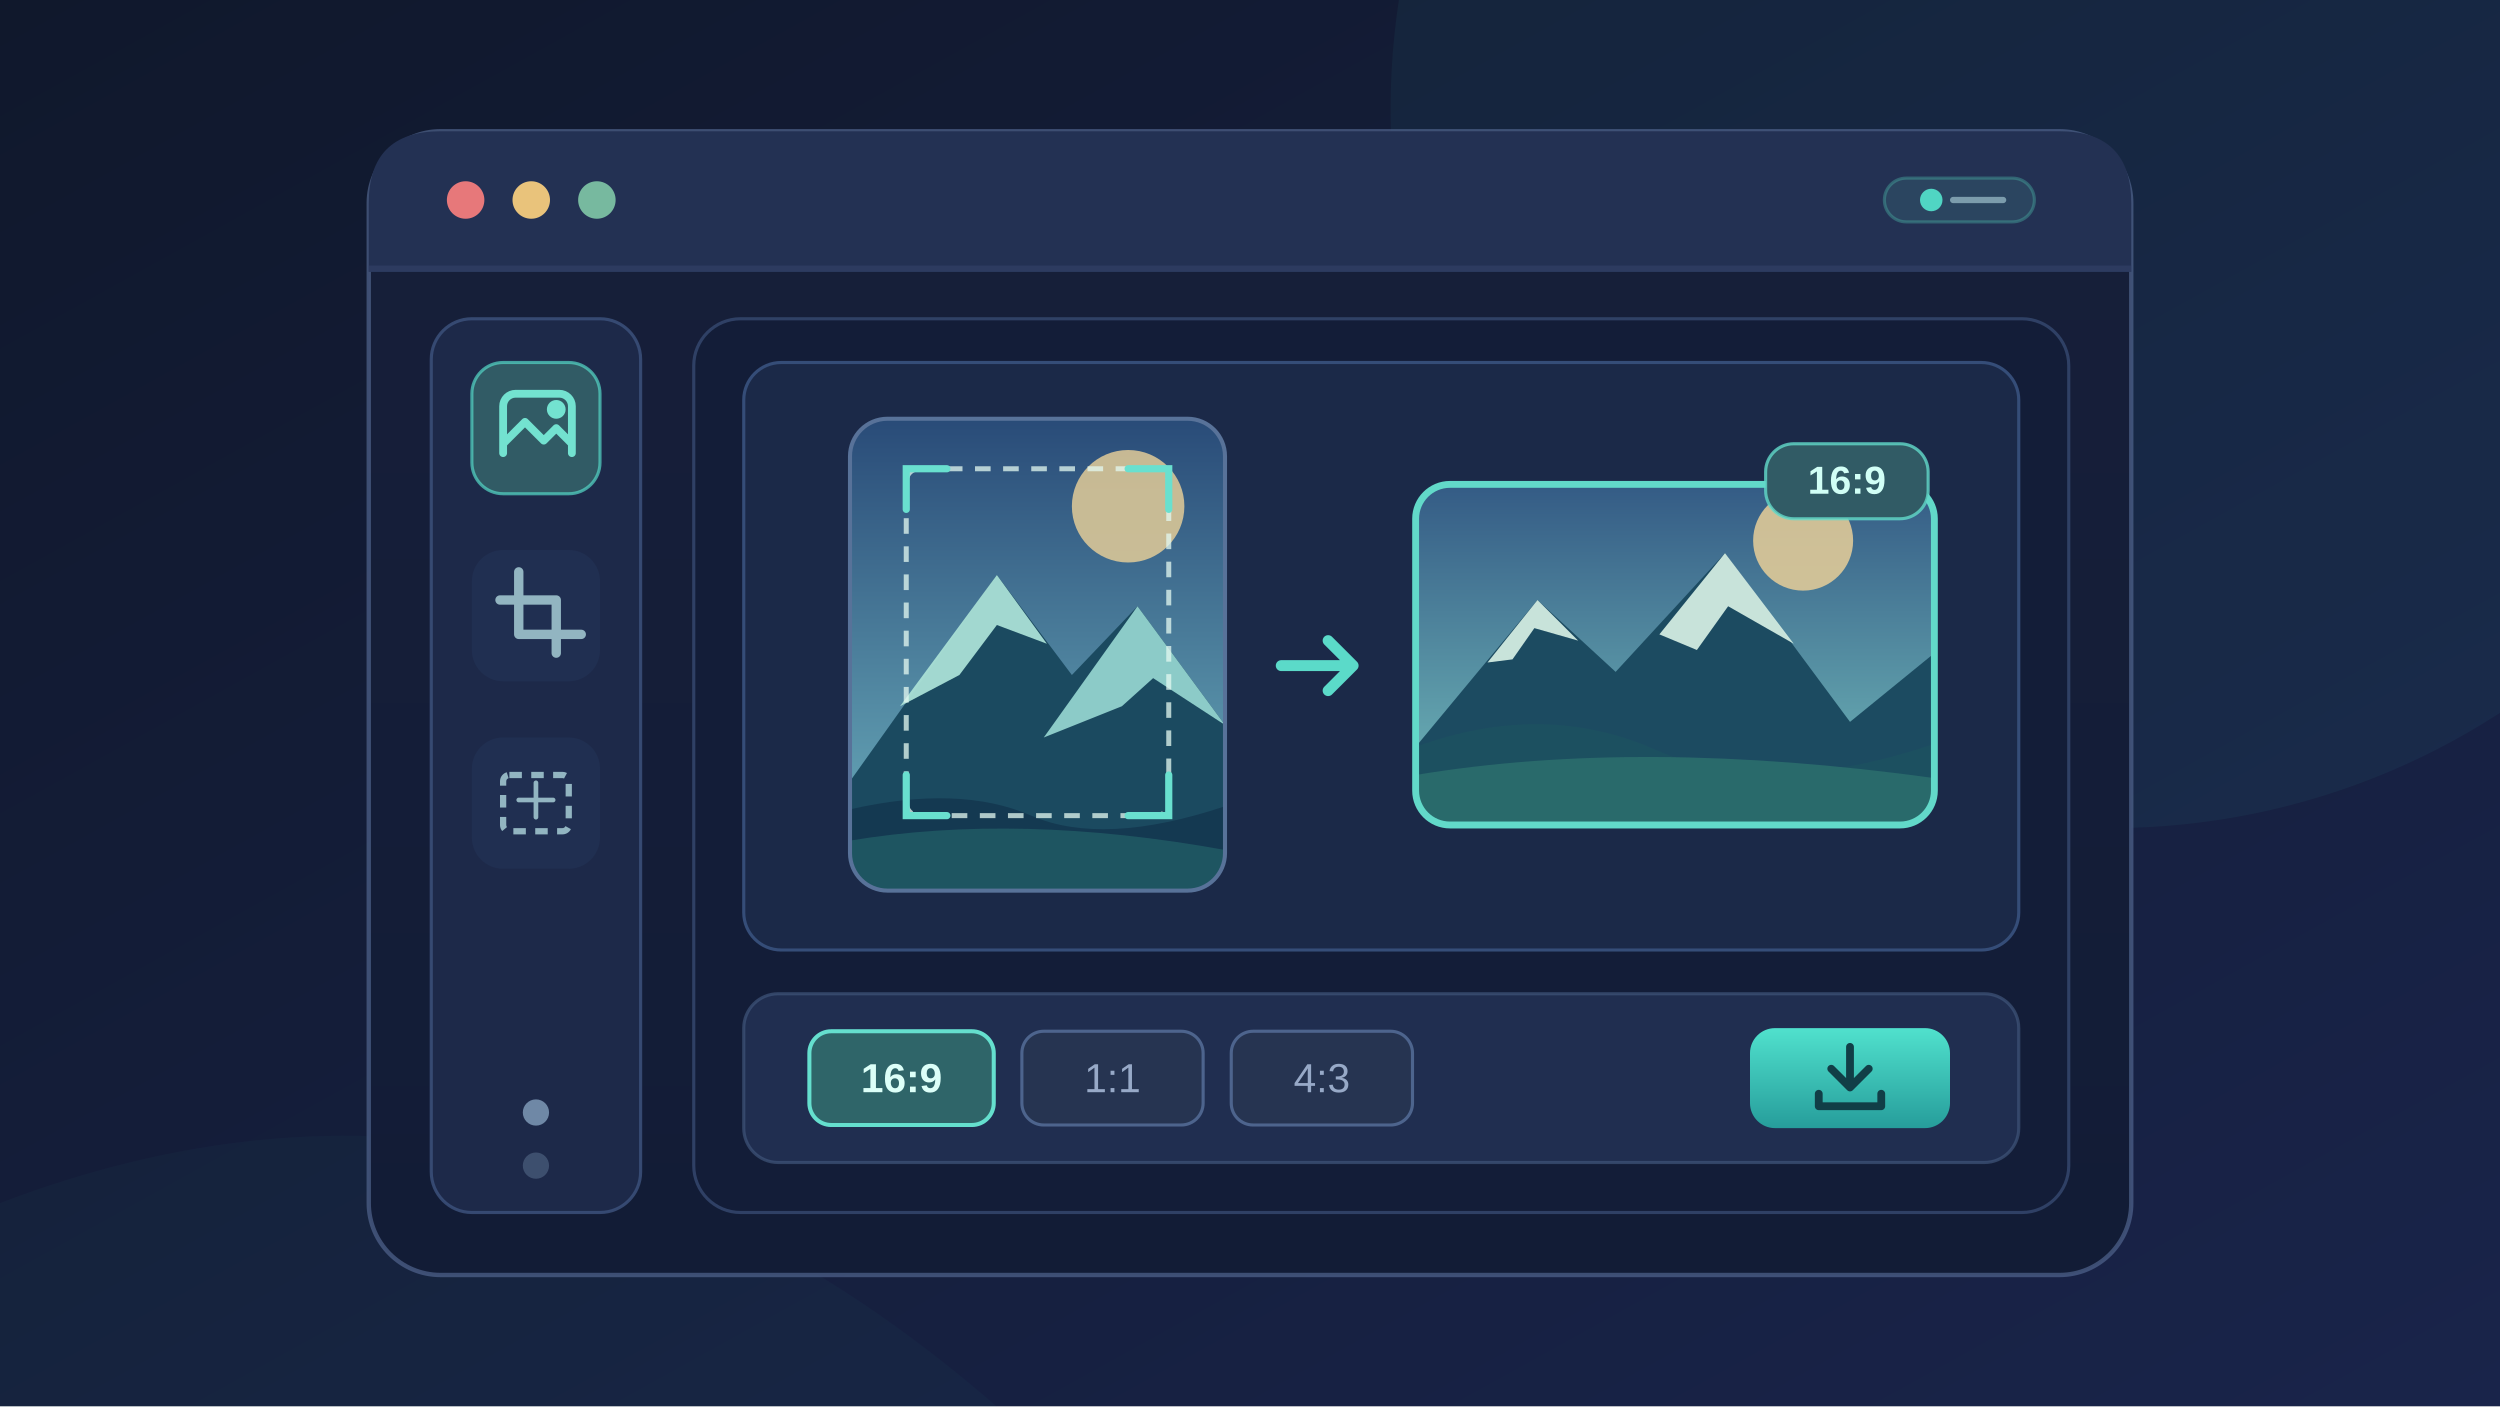
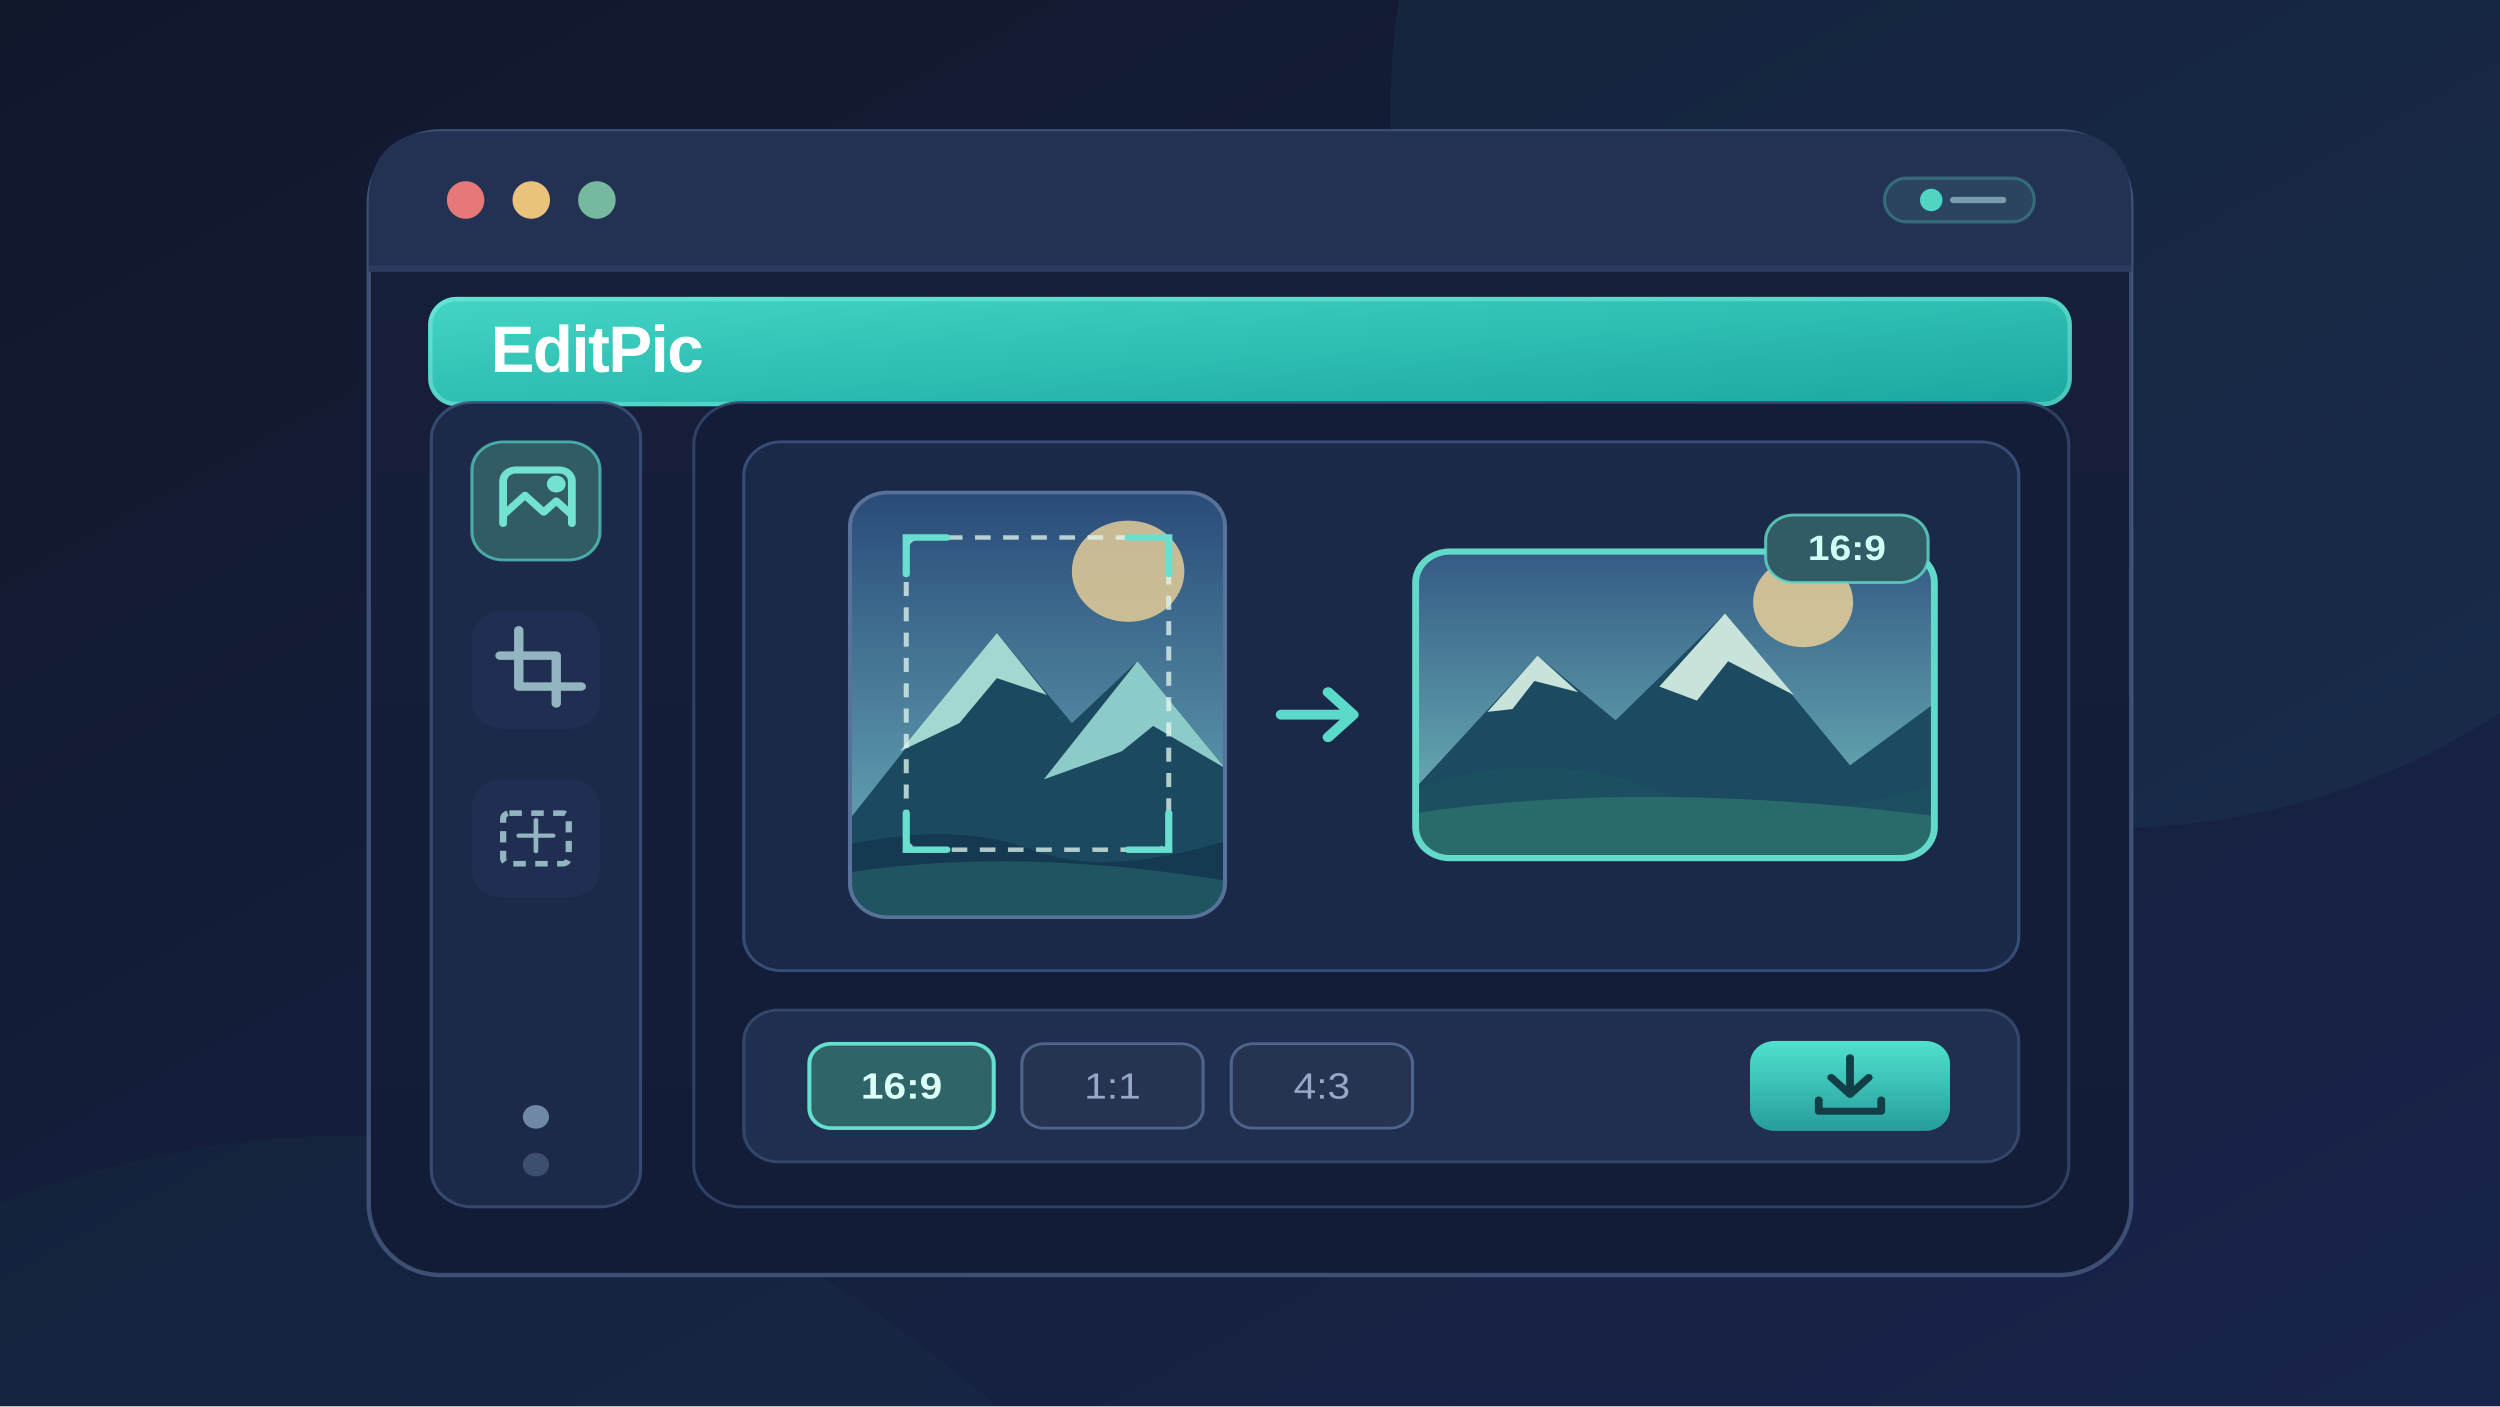
<svg xmlns="http://www.w3.org/2000/svg" viewBox="0 0 800 450" width="800" height="450" role="img" aria-labelledby="title desc">
  <defs>
    <linearGradient id="bg" x1="0" y1="0" x2="1" y2="1">
      <stop stop-color="#10182c" />
      <stop offset="1" stop-color="#19244a" />
    </linearGradient>
    <linearGradient id="window" x1="0" y1="0" x2="0" y2="1">
      <stop stop-color="#171f3a" />
      <stop offset="1" stop-color="#121c36" />
    </linearGradient>
    <linearGradient id="sky" x1="0" y1="0" x2="0" y2="1">
      <stop stop-color="#294b78" />
      <stop offset="1" stop-color="#6fb4c0" />
    </linearGradient>
    <linearGradient id="sky2" x1="0" y1="0" x2="0" y2="1">
      <stop stop-color="#345b85" />
      <stop offset="1" stop-color="#73bdbc" />
+     </linearGradient>
+     <linearGradient id="tealBanner" x1="0" y1="0" x2="1" y2="1">
+       <stop stop-color="#42d5c4" />
+       <stop offset="1" stop-color="#1ba7a0" />
    </linearGradient>
    <linearGradient id="action" x1="0" y1="0" x2="0" y2="1">
      <stop stop-color="#50e1cd" />
      <stop offset="1" stop-color="#269d9b" />
    </linearGradient>
    <clipPath id="before">
      <rect x="272" y="134" width="120" height="151" rx="12" />
    </clipPath>
    <clipPath id="after">
      <rect x="453" y="155" width="166" height="109" rx="11" />
    </clipPath>
  </defs>
  <rect width="800" height="450" fill="url(#bg)" />
  <circle cx="675" cy="35" r="230" fill="#37d0c0" opacity=".055" />
  <path d="M0 385 Q170 320 320 451 H0Z" fill="#3bd5c5" opacity=".028" />
  <rect x="118" y="42" width="564" height="366" rx="23" fill="url(#window)" stroke="#50658e" stroke-opacity=".7" stroke-width="1.4" />
  <path d="M141 42 H659 Q682 42 682 65 V87 H118 V65 Q118 42 141 42Z" fill="#233153" />
  <rect x="118" y="85" width="564" height="2" fill="#34446c" opacity=".55" />
  <circle cx="149" cy="64" r="6" fill="#e7787a" />
  <circle cx="170" cy="64" r="6" fill="#e9c37b" />
  <circle cx="191" cy="64" r="6" fill="#77b99f" />
  <rect x="603" y="57" width="48" height="14" rx="7" fill="#2b4560" stroke="#4ab3a6" stroke-opacity=".4" />
  <circle cx="618" cy="64" r="3.6" fill="#50d5c3" />
  <path d="M625 64h16" stroke="#7c9cac" stroke-width="2" stroke-linecap="round" />
-   <rect x="138" y="102" width="67" height="286" rx="13" fill="#1d2949" stroke="#3b507b" stroke-opacity=".85" />
-   <rect x="151" y="116" width="41" height="42" rx="10" fill="#315b65" stroke="#55d7c6" stroke-opacity=".7" />
-   <path d="M161 145v-15a4 4 0 0 1 4-4h14a4 4 0 0 1 4 4v15" fill="none" stroke="#73e2d0" stroke-width="2.5" stroke-linecap="round" />
-   <circle cx="178" cy="131" r="3" fill="#73e2d0" />
-   <path d="m161 142 7-7 6 6 4-4 5 5" fill="none" stroke="#73e2d0" stroke-width="2.5" stroke-linejoin="round" />
-   <rect x="151" y="176" width="41" height="42" rx="10" fill="#202f51" />
-   <path d="M160 192h18v17M166 183v20h20" stroke="#92b5c1" stroke-width="3" fill="none" stroke-linejoin="round" stroke-linecap="round" />
-   <rect x="151" y="236" width="41" height="42" rx="10" fill="#202f51" />
-   <rect x="161" y="248" width="21" height="18" rx="2" stroke="#92b5c1" stroke-width="2" stroke-dasharray="4 3" fill="none" />
-   <path d="M166 256h11m-5.5-5.5v11" stroke="#92b5c1" stroke-width="1.5" stroke-linecap="round" />
-   <circle cx="171.5" cy="356" r="4.2" fill="#6f88a6" />
-   <circle cx="171.5" cy="373" r="4.2" fill="#6f88a6" opacity=".4" />
-   <rect x="222" y="102" width="440" height="286" rx="15" fill="#131d38" stroke="#34476e" stroke-opacity=".85" />
-   <rect x="238" y="116" width="408" height="188" rx="12" fill="#1b2948" stroke="#354d78" />
-   <g clip-path="url(#before)">
-     <rect x="272" y="134" width="120" height="151" fill="url(#sky)" />
-     <circle cx="361" cy="162" r="18" fill="#e2cb98" opacity=".85" />
-     <path d="M272 250 319 184 343 216 364 194 392 232V285H272Z" fill="#1b4a60" />
-     <path d="m288 226 31-42 16 22-16-6-12 16Z" fill="#a9e0d5" opacity=".95" />
-     <path d="m334 236 30-42 28 38-23-15-10 9Z" fill="#8ccbc8" />
-     <path d="M272 259Q307 251 330 261T392 258V285H272Z" fill="#143951" />
-     <path d="M272 269Q326 260 392 272V285H272Z" fill="#1e5561" />
+   <rect x="137" y="95" width="526" height="35" rx="9" fill="url(#tealBanner)" />
+   <rect x="137.7" y="95.7" width="524.6" height="33.6" rx="8.4" fill="none" stroke="#a4fff1" stroke-opacity=".34" stroke-width="1.4" />
+   <text x="157" y="119" fill="#ffffff" font-family="Arial,Helvetica,sans-serif" font-size="21" font-weight="700" letter-spacing="-.5">EditPic</text>
+   <g transform="matrix(1 0 0 .90 0 37)">
+     <rect x="138" y="102" width="67" height="286" rx="13" fill="#1d2949" stroke="#3b507b" stroke-opacity=".85" />
+     <rect x="151" y="116" width="41" height="42" rx="10" fill="#315b65" stroke="#55d7c6" stroke-opacity=".7" />
+     <path d="M161 145v-15a4 4 0 0 1 4-4h14a4 4 0 0 1 4 4v15" fill="none" stroke="#73e2d0" stroke-width="2.5" stroke-linecap="round" />
+     <circle cx="178" cy="131" r="3" fill="#73e2d0" />
+     <path d="m161 142 7-7 6 6 4-4 5 5" fill="none" stroke="#73e2d0" stroke-width="2.5" stroke-linejoin="round" />
+     <rect x="151" y="176" width="41" height="42" rx="10" fill="#202f51" />
+     <path d="M160 192h18v17M166 183v20h20" stroke="#92b5c1" stroke-width="3" fill="none" stroke-linejoin="round" stroke-linecap="round" />
+     <rect x="151" y="236" width="41" height="42" rx="10" fill="#202f51" />
+     <rect x="161" y="248" width="21" height="18" rx="2" stroke="#92b5c1" stroke-width="2" stroke-dasharray="4 3" fill="none" />
+     <path d="M166 256h11m-5.5-5.5v11" stroke="#92b5c1" stroke-width="1.5" stroke-linecap="round" />
+     <circle cx="171.5" cy="356" r="4.2" fill="#6f88a6" />
+     <circle cx="171.5" cy="373" r="4.2" fill="#6f88a6" opacity=".4" />
+     <rect x="222" y="102" width="440" height="286" rx="15" fill="#131d38" stroke="#34476e" stroke-opacity=".85" />
+     <rect x="238" y="116" width="408" height="188" rx="12" fill="#1b2948" stroke="#354d78" />
+     <g clip-path="url(#before)">
+       <rect x="272" y="134" width="120" height="151" fill="url(#sky)" />
+       <circle cx="361" cy="162" r="18" fill="#e2cb98" opacity=".85" />
+       <path d="M272 250 319 184 343 216 364 194 392 232V285H272Z" fill="#1b4a60" />
+       <path d="m288 226 31-42 16 22-16-6-12 16Z" fill="#a9e0d5" opacity=".95" />
+       <path d="m334 236 30-42 28 38-23-15-10 9Z" fill="#8ccbc8" />
+       <path d="M272 259Q307 251 330 261T392 258V285H272Z" fill="#143951" />
+       <path d="M272 269Q326 260 392 272V285H272Z" fill="#1e5561" />
+     </g>
+     <rect x="272" y="134" width="120" height="151" rx="12" fill="none" stroke="#587299" stroke-width="1.3" />
+     <rect x="290" y="150" width="84" height="111" rx="4" fill="none" stroke="#e3f8f0" stroke-opacity=".75" stroke-width="1.6" stroke-dasharray="5 4" />
+     <path d="M290 163v-13h13m58 0h13v13m-84 85v13h13m58 0h13v-13" fill="none" stroke="#69e0cf" stroke-width="2.3" stroke-linecap="round" />
+     <path d="M410 213h23m-8-8 8 8-8 8" fill="none" stroke="#5bdac9" stroke-width="3.5" stroke-linecap="round" stroke-linejoin="round" />
+     <g clip-path="url(#after)">
+       <rect x="453" y="155" width="166" height="109" fill="url(#sky2)" />
+       <circle cx="577" cy="173" r="16" fill="#e2cb98" opacity=".88" />
+       <path d="M453 239 492 192 517 215 552 177 592 231 619 209V264H453Z" fill="#1c4b61" />
+       <path d="m476 212 16-20 13 13-14-4-7 10Zm55-9 21-26 22 29-21-12-10 14Z" fill="#d1eae0" opacity=".95" />
+       <path d="M453 239Q494 224 530 240T619 238V264H453Z" fill="#1c5060" />
+       <path d="M453 248Q525 236 619 249V264H453Z" fill="#296a6b" />
+     </g>
+     <rect x="453" y="155" width="166" height="109" rx="11" fill="none" stroke="#62d9c9" stroke-width="2.2" />
+     <rect x="565" y="142" width="52" height="24" rx="9" fill="#315b65" stroke="#62d9c9" stroke-opacity=".8" />
+     <text x="591" y="158" fill="#d1fff6" font-family="Arial,sans-serif" font-size="12.5" font-weight="700" text-anchor="middle">16:9</text>
+     <rect x="238" y="318" width="408" height="54" rx="11" fill="#202e50" stroke="#40547a" stroke-opacity=".7" />
+     <rect x="259" y="330" width="59" height="30" rx="7" fill="#2f6569" stroke="#65dfce" stroke-width="1.3" />
+     <text x="288.5" y="349.5" fill="#dcfff8" font-family="Arial,sans-serif" font-size="13" font-weight="bold" text-anchor="middle">16:9</text>
+     <rect x="327" y="330" width="58" height="30" rx="7" fill="#263451" stroke="#4d648d" />
+     <text x="356" y="349.5" fill="#97a9c7" font-family="Arial,sans-serif" font-size="13" text-anchor="middle">1:1</text>
+     <rect x="394" y="330" width="58" height="30" rx="7" fill="#263451" stroke="#4d648d" />
+     <text x="423" y="349.5" fill="#97a9c7" font-family="Arial,sans-serif" font-size="13" text-anchor="middle">4:3</text>
+     <rect x="560" y="329" width="64" height="32" rx="8" fill="url(#action)" />
+     <path d="M592 335v13m-6-6 6 6 6-6m-16 8v4h20v-4" fill="none" stroke="#113e47" stroke-width="2.5" stroke-linecap="round" stroke-linejoin="round" />
  </g>
-   <rect x="272" y="134" width="120" height="151" rx="12" fill="none" stroke="#587299" stroke-width="1.3" />
-   <rect x="290" y="150" width="84" height="111" rx="4" fill="none" stroke="#e3f8f0" stroke-opacity=".75" stroke-width="1.6" stroke-dasharray="5 4" />
-   <path d="M290 163v-13h13m58 0h13v13m-84 85v13h13m58 0h13v-13" fill="none" stroke="#69e0cf" stroke-width="2.3" stroke-linecap="round" />
-   <path d="M410 213h23m-8-8 8 8-8 8" fill="none" stroke="#5bdac9" stroke-width="3.5" stroke-linecap="round" stroke-linejoin="round" />
-   <g clip-path="url(#after)">
-     <rect x="453" y="155" width="166" height="109" fill="url(#sky2)" />
-     <circle cx="577" cy="173" r="16" fill="#e2cb98" opacity=".88" />
-     <path d="M453 239 492 192 517 215 552 177 592 231 619 209V264H453Z" fill="#1c4b61" />
-     <path d="m476 212 16-20 13 13-14-4-7 10Zm55-9 21-26 22 29-21-12-10 14Z" fill="#d1eae0" opacity=".95" />
-     <path d="M453 239Q494 224 530 240T619 238V264H453Z" fill="#1c5060" />
-     <path d="M453 248Q525 236 619 249V264H453Z" fill="#296a6b" />
-   </g>
-   <rect x="453" y="155" width="166" height="109" rx="11" fill="none" stroke="#62d9c9" stroke-width="2.2" />
-   <rect x="565" y="142" width="52" height="24" rx="9" fill="#315b65" stroke="#62d9c9" stroke-opacity=".8" />
-   <text x="591" y="158" fill="#d1fff6" font-family="Arial,sans-serif" font-size="12.5" font-weight="700" text-anchor="middle">16:9</text>
-   <rect x="238" y="318" width="408" height="54" rx="11" fill="#202e50" stroke="#40547a" stroke-opacity=".7" />
-   <rect x="259" y="330" width="59" height="30" rx="7" fill="#2f6569" stroke="#65dfce" stroke-width="1.3" />
-   <text x="288.5" y="349.5" fill="#dcfff8" font-family="Arial,sans-serif" font-size="13" font-weight="bold" text-anchor="middle">16:9</text>
-   <rect x="327" y="330" width="58" height="30" rx="7" fill="#263451" stroke="#4d648d" />
-   <text x="356" y="349.5" fill="#97a9c7" font-family="Arial,sans-serif" font-size="13" text-anchor="middle">1:1</text>
-   <rect x="394" y="330" width="58" height="30" rx="7" fill="#263451" stroke="#4d648d" />
-   <text x="423" y="349.5" fill="#97a9c7" font-family="Arial,sans-serif" font-size="13" text-anchor="middle">4:3</text>
-   <rect x="560" y="329" width="64" height="32" rx="8" fill="url(#action)" />
-   <path d="M592 335v13m-6-6 6 6 6-6m-16 8v4h20v-4" fill="none" stroke="#113e47" stroke-width="2.5" stroke-linecap="round" stroke-linejoin="round" />
</svg>
